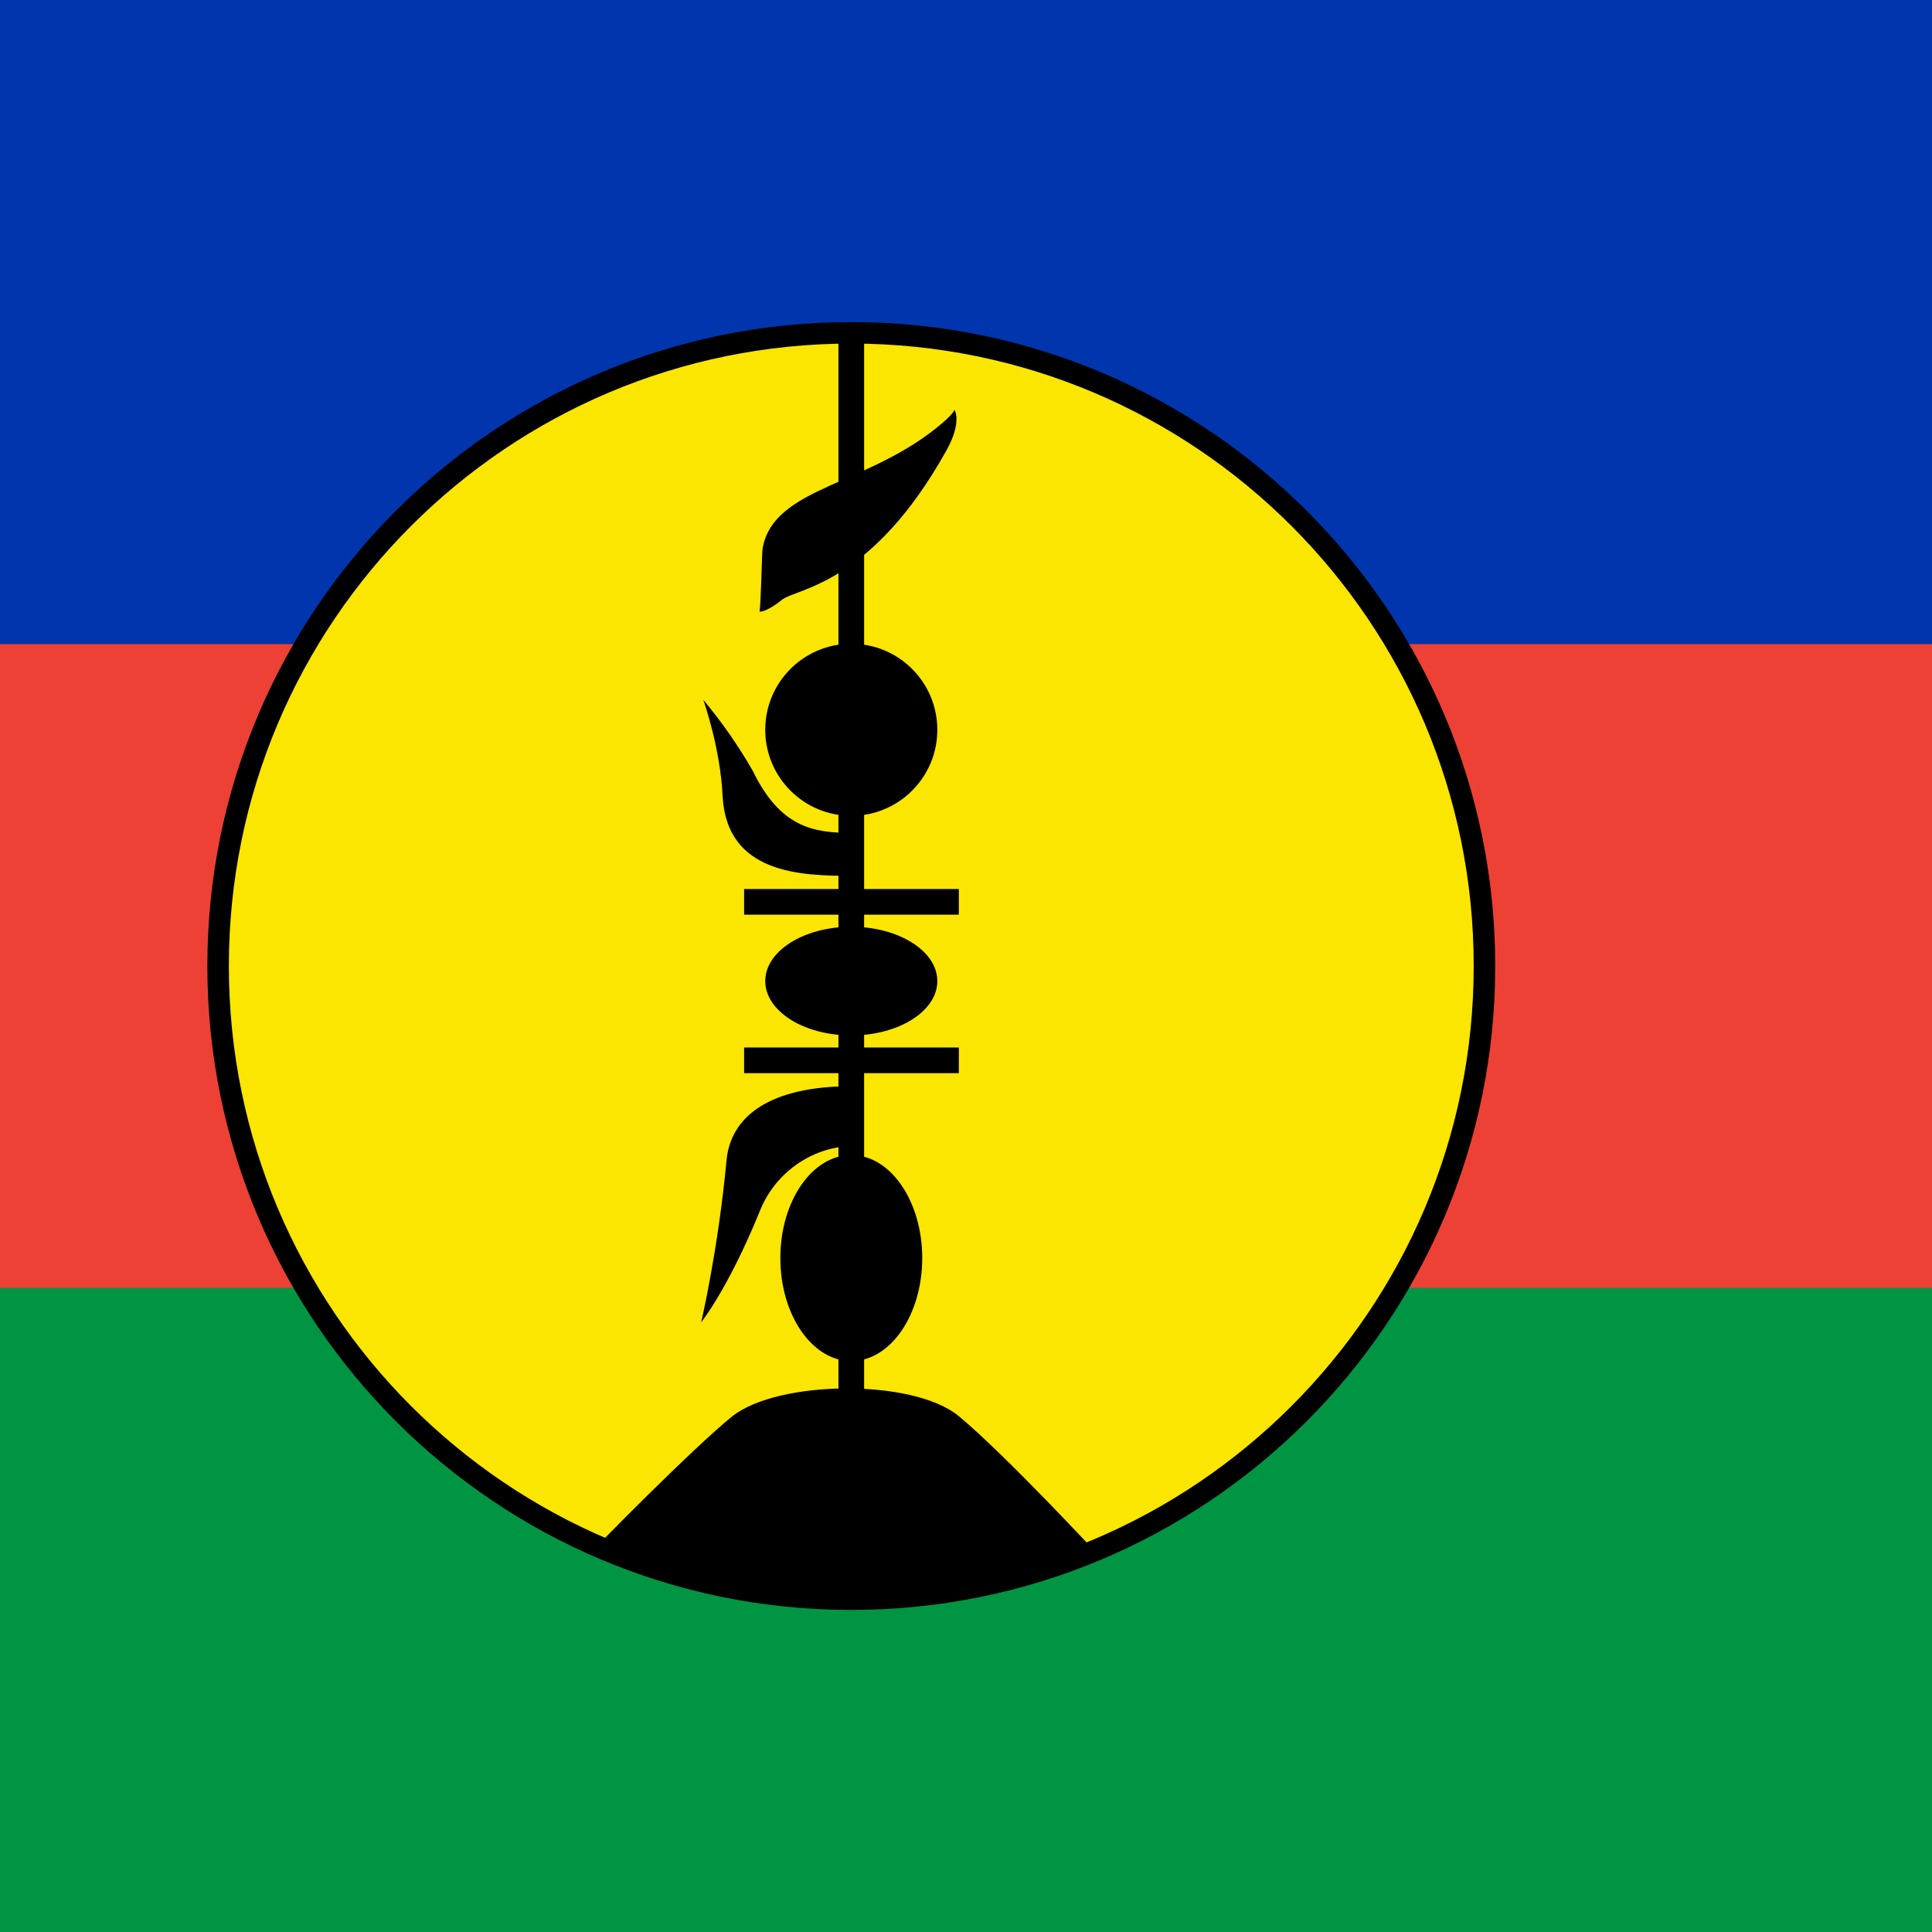
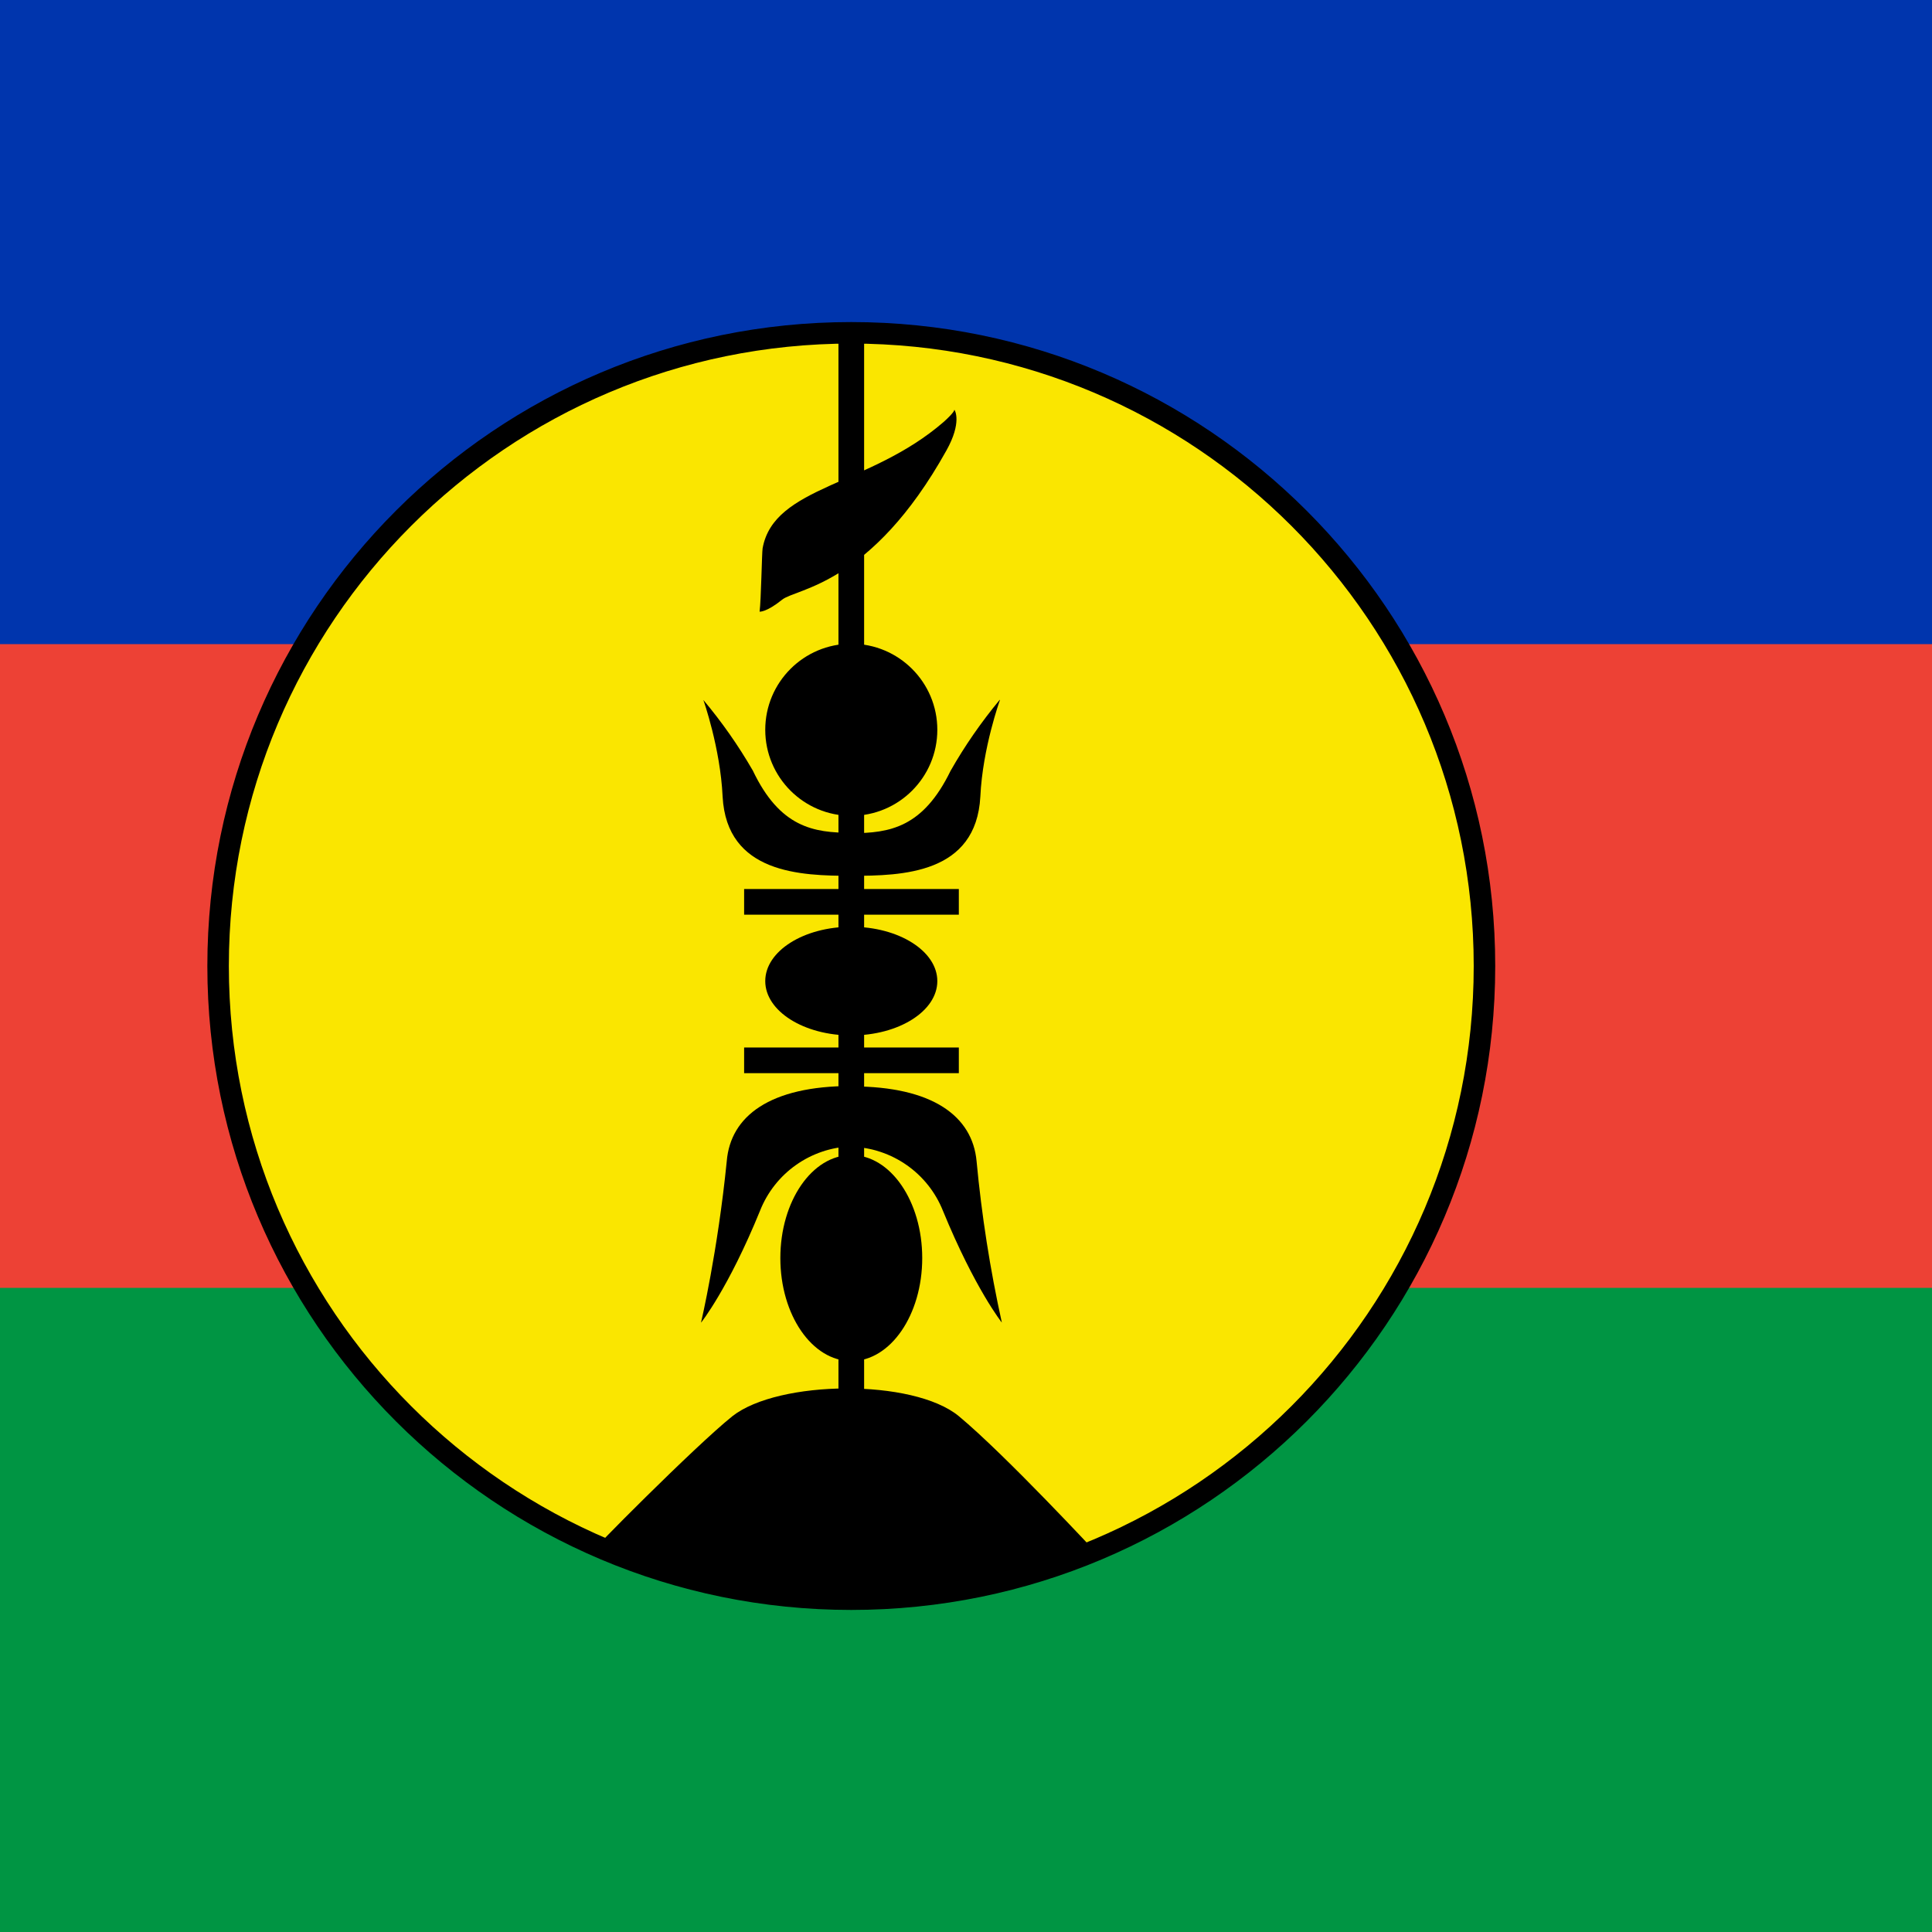
<svg xmlns="http://www.w3.org/2000/svg" xmlns:xlink="http://www.w3.org/1999/xlink" id="flag-icon-css-nc" viewBox="0 0 512 512">
-   <path fill="#009543" stroke-width=".8" d="M0 0h512v512H0z" />
-   <path fill="#ed4135" stroke-width=".8" d="M0 0h512v341.3H0z" />
-   <path fill="#0035ad" stroke-width=".8" d="M0 0h512v170.7H0z" />
+   <path fill="#009543" d="M0 0h512v512H0z" />
+   <path fill="#ed4135" d="M0 0h512v341.3H0z" />
+   <path fill="#0035ad" d="M0 0h512v170.7H0z" />
  <circle cx="225.6" cy="256" r="167.8" fill="#fae600" stroke="#000" stroke-width="5.7" />
  <path stroke="#000" stroke-width="6.8" d="M197.2 281h56.9m-56.9-42h56.9M225.6 88.6v286.8" />
-   <path stroke-width="1.1" d="M158 410c68.6 28 132.8 1.8 132.8 1.8s-24.3-26.2-36.7-36.5c-12.1-10-47.8-9.6-60 0-10 8-39.2 37.5-36 34.8z" />
-   <ellipse cx="225.6" cy="333.4" stroke-width="1.1" rx="18.8" ry="27.3" />
-   <ellipse cx="225.6" cy="260" stroke-width="1.1" rx="22.8" ry="14.4" />
-   <circle cx="225.6" cy="193.4" r="22.8" stroke-width="1.1" />
-   <path stroke-width="1.1" d="M253 108.7s2 3.2-2.2 10.7c-19.9 35.7-39.7 36.5-43.5 39.5-4.2 3.4-6 3.2-6 3.2.4-3 .6-15.6.8-16.8 3-16.6 28.3-16.4 48-33.5 3-2.7 2.8-3.2 2.8-3.2z" />
-   <path d="M265.5 163s4 11.2 4.5 22.5c1 18 18.2 18.5 30 18.5v-10c-8.9 0-16.6-1.3-23-14.5a115 115 0 00-11.5-16.5zM265 308s6.3-7.8 13.7-26c3.8-9.5 13-15 21.3-15v-14c-19 0-28.2 7-29.1 17.4-2 21.1-5.9 37.6-5.9 37.6z" transform="translate(-115.7) scale(1.13778)" />
+   <path d="M158 410c68.6 28 132.8 1.8 132.8 1.8s-24.3-26.2-36.7-36.5c-12.1-10-47.8-9.6-60 0-10 8-39.2 37.5-36 34.8z" />
+   <ellipse cx="225.6" cy="333.4" rx="18.8" ry="27.3" />
+   <ellipse cx="225.6" cy="260" rx="22.8" ry="14.4" />
+   <circle cx="225.6" cy="193.4" r="22.8" />
+   <path d="M253 108.7s2 3.2-2.2 10.7c-19.9 35.7-39.7 36.5-43.5 39.5-4.2 3.4-6 3.2-6 3.2.4-3 .6-15.6.8-16.8 3-16.6 28.3-16.4 48-33.5 3-2.7 2.8-3.2 2.8-3.2zM186.4 185.5s4.5 12.7 5.1 25.6c1.1 20.4 20.7 21 34.1 21v-11.4c-10 0-18.9-1.4-26.1-16.5a130.8 130.8 0 00-13.1-18.7zm-.6 165s7.2-9 15.6-29.6a27 27 0 0124.2-17.1v-16c-21.6 0-32 8-33 19.9-2.4 24-6.8 42.7-6.8 42.7z" />
  <use width="100%" height="100%" transform="matrix(-1 0 0 1 451.3 0)" xlink:href="#leaf" />
+   <path d="M265 185.5s-4.6 12.7-5.2 25.6c-1.1 20.5-20.7 21-34.1 21v-11.3c10.1 0 18.9-1.5 26.2-16.5 3.8-6.7 8.2-13 13-18.8zm.5 165s-7.1-8.9-15.6-29.6a27 27 0 00-24.2-17v-16c21.6 0 32 8 33.1 19.8a351 351 0 006.7 42.8z" />
</svg>
